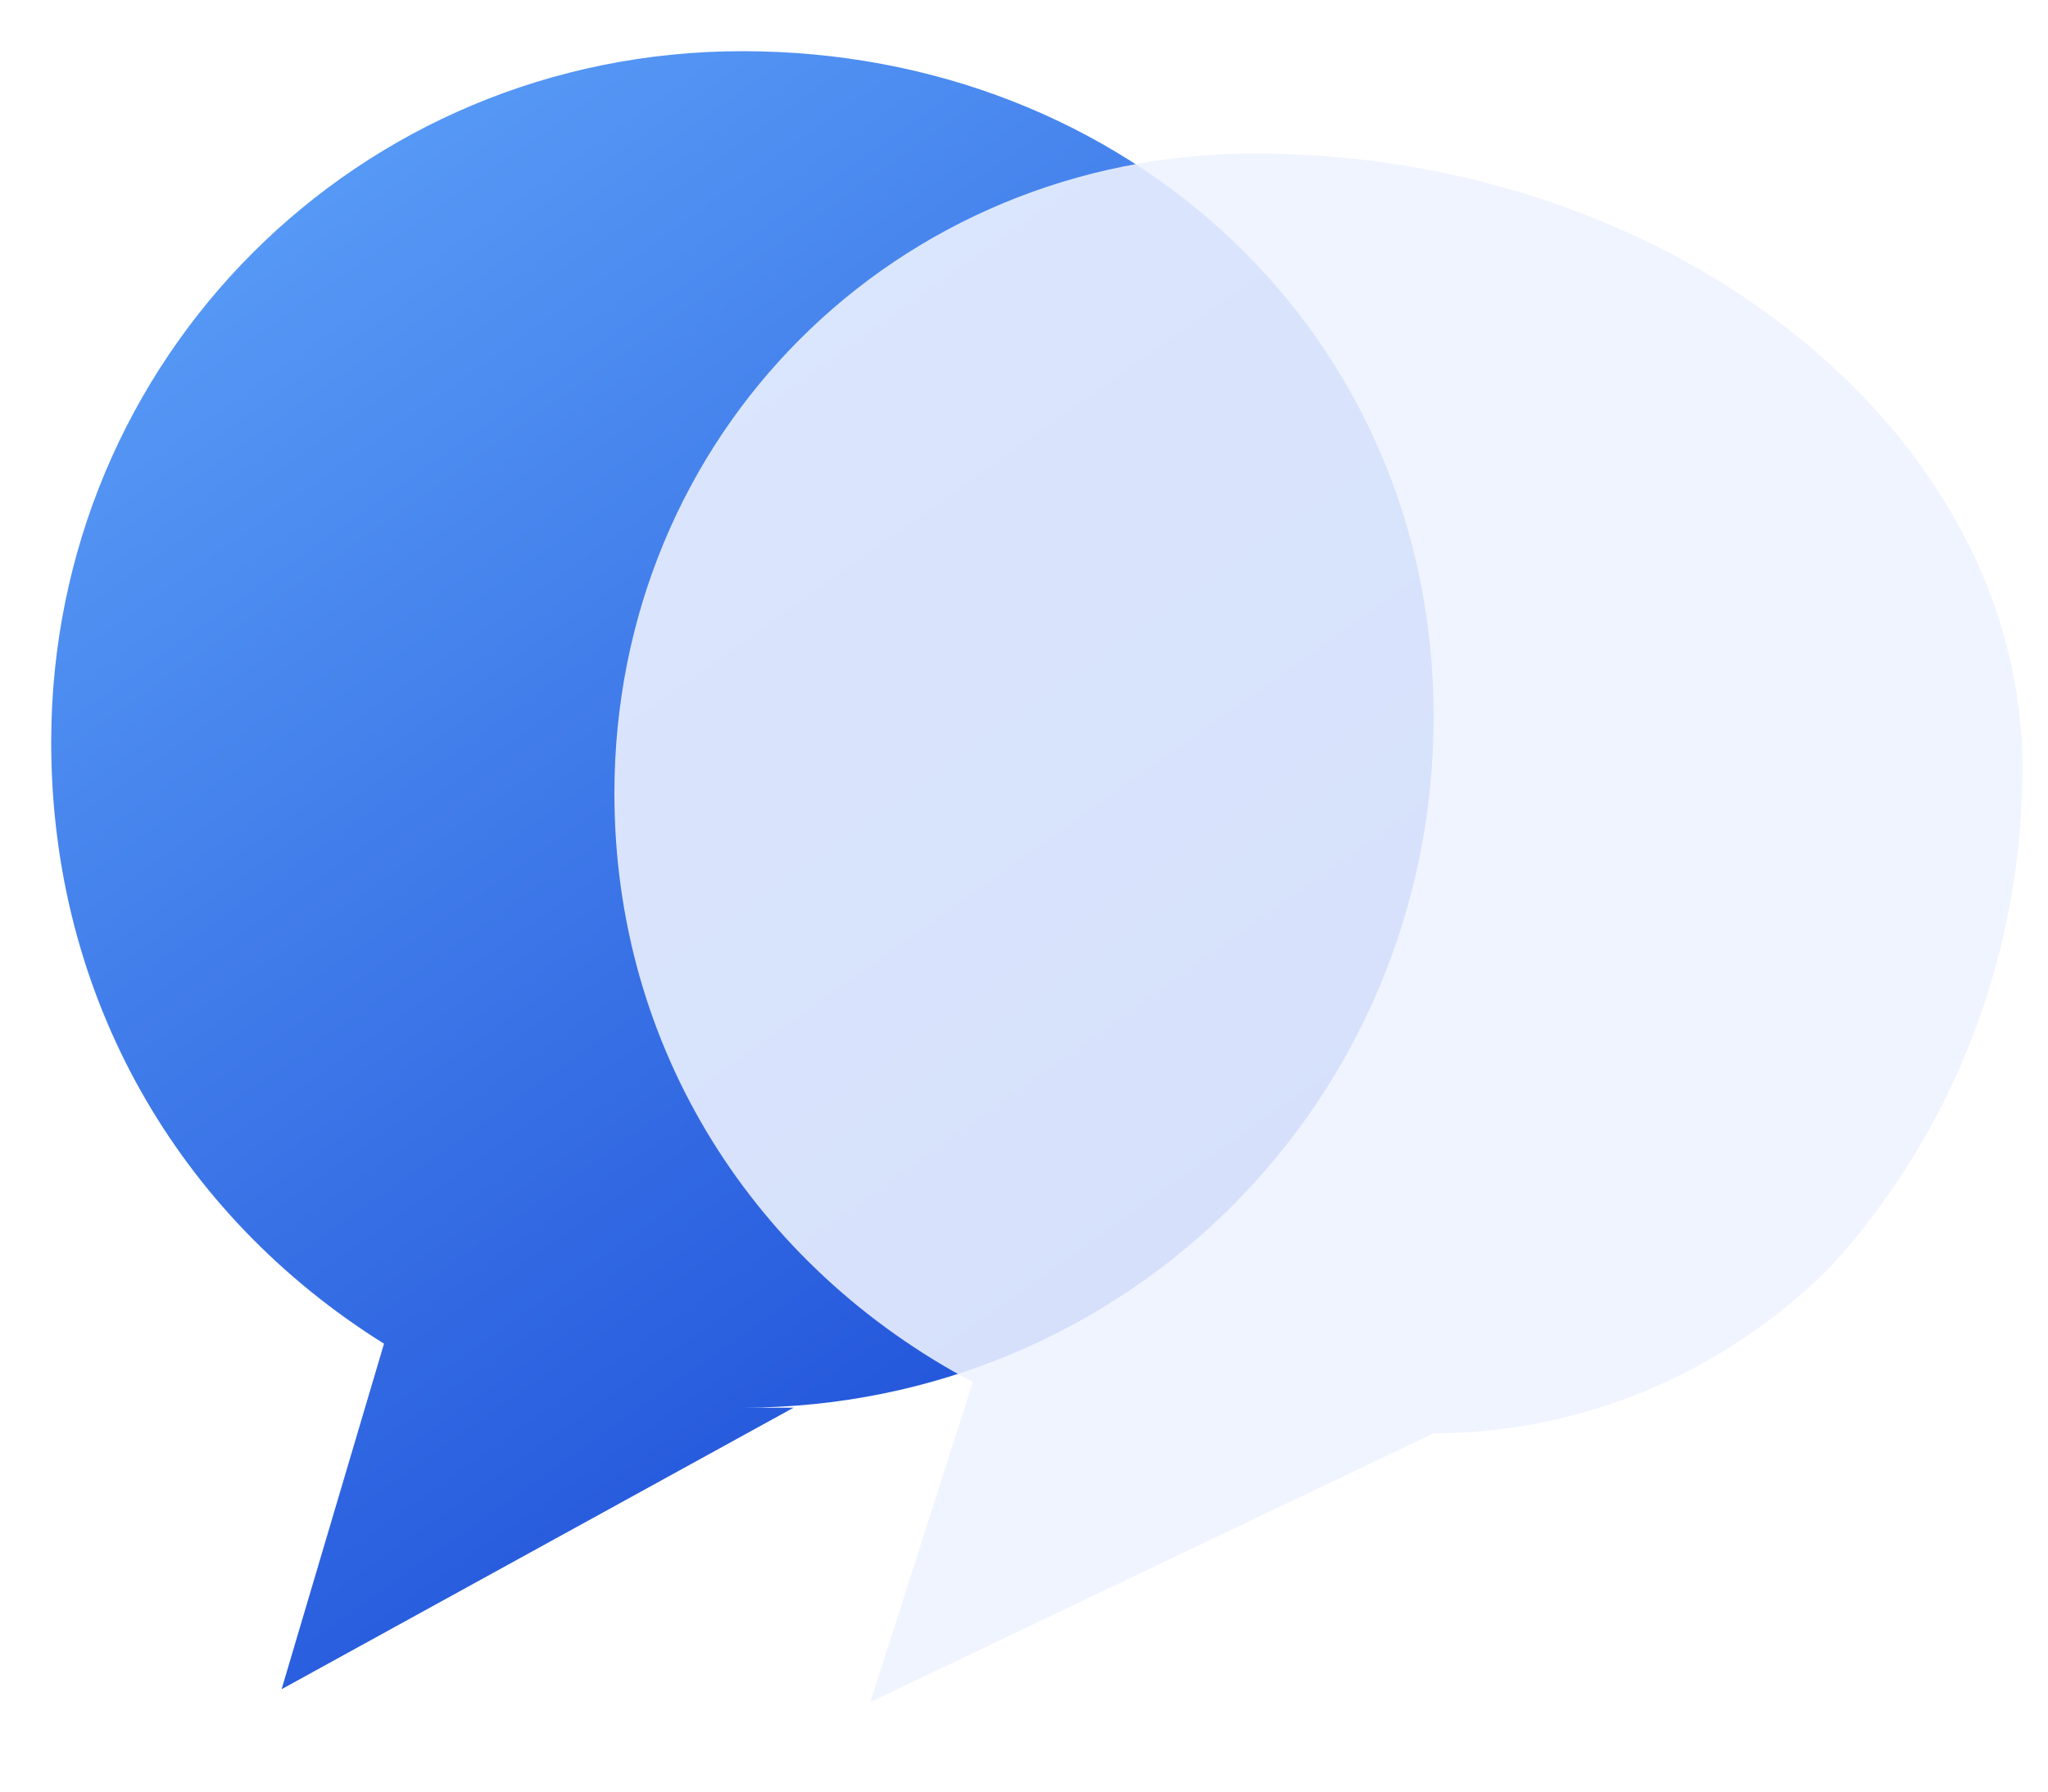
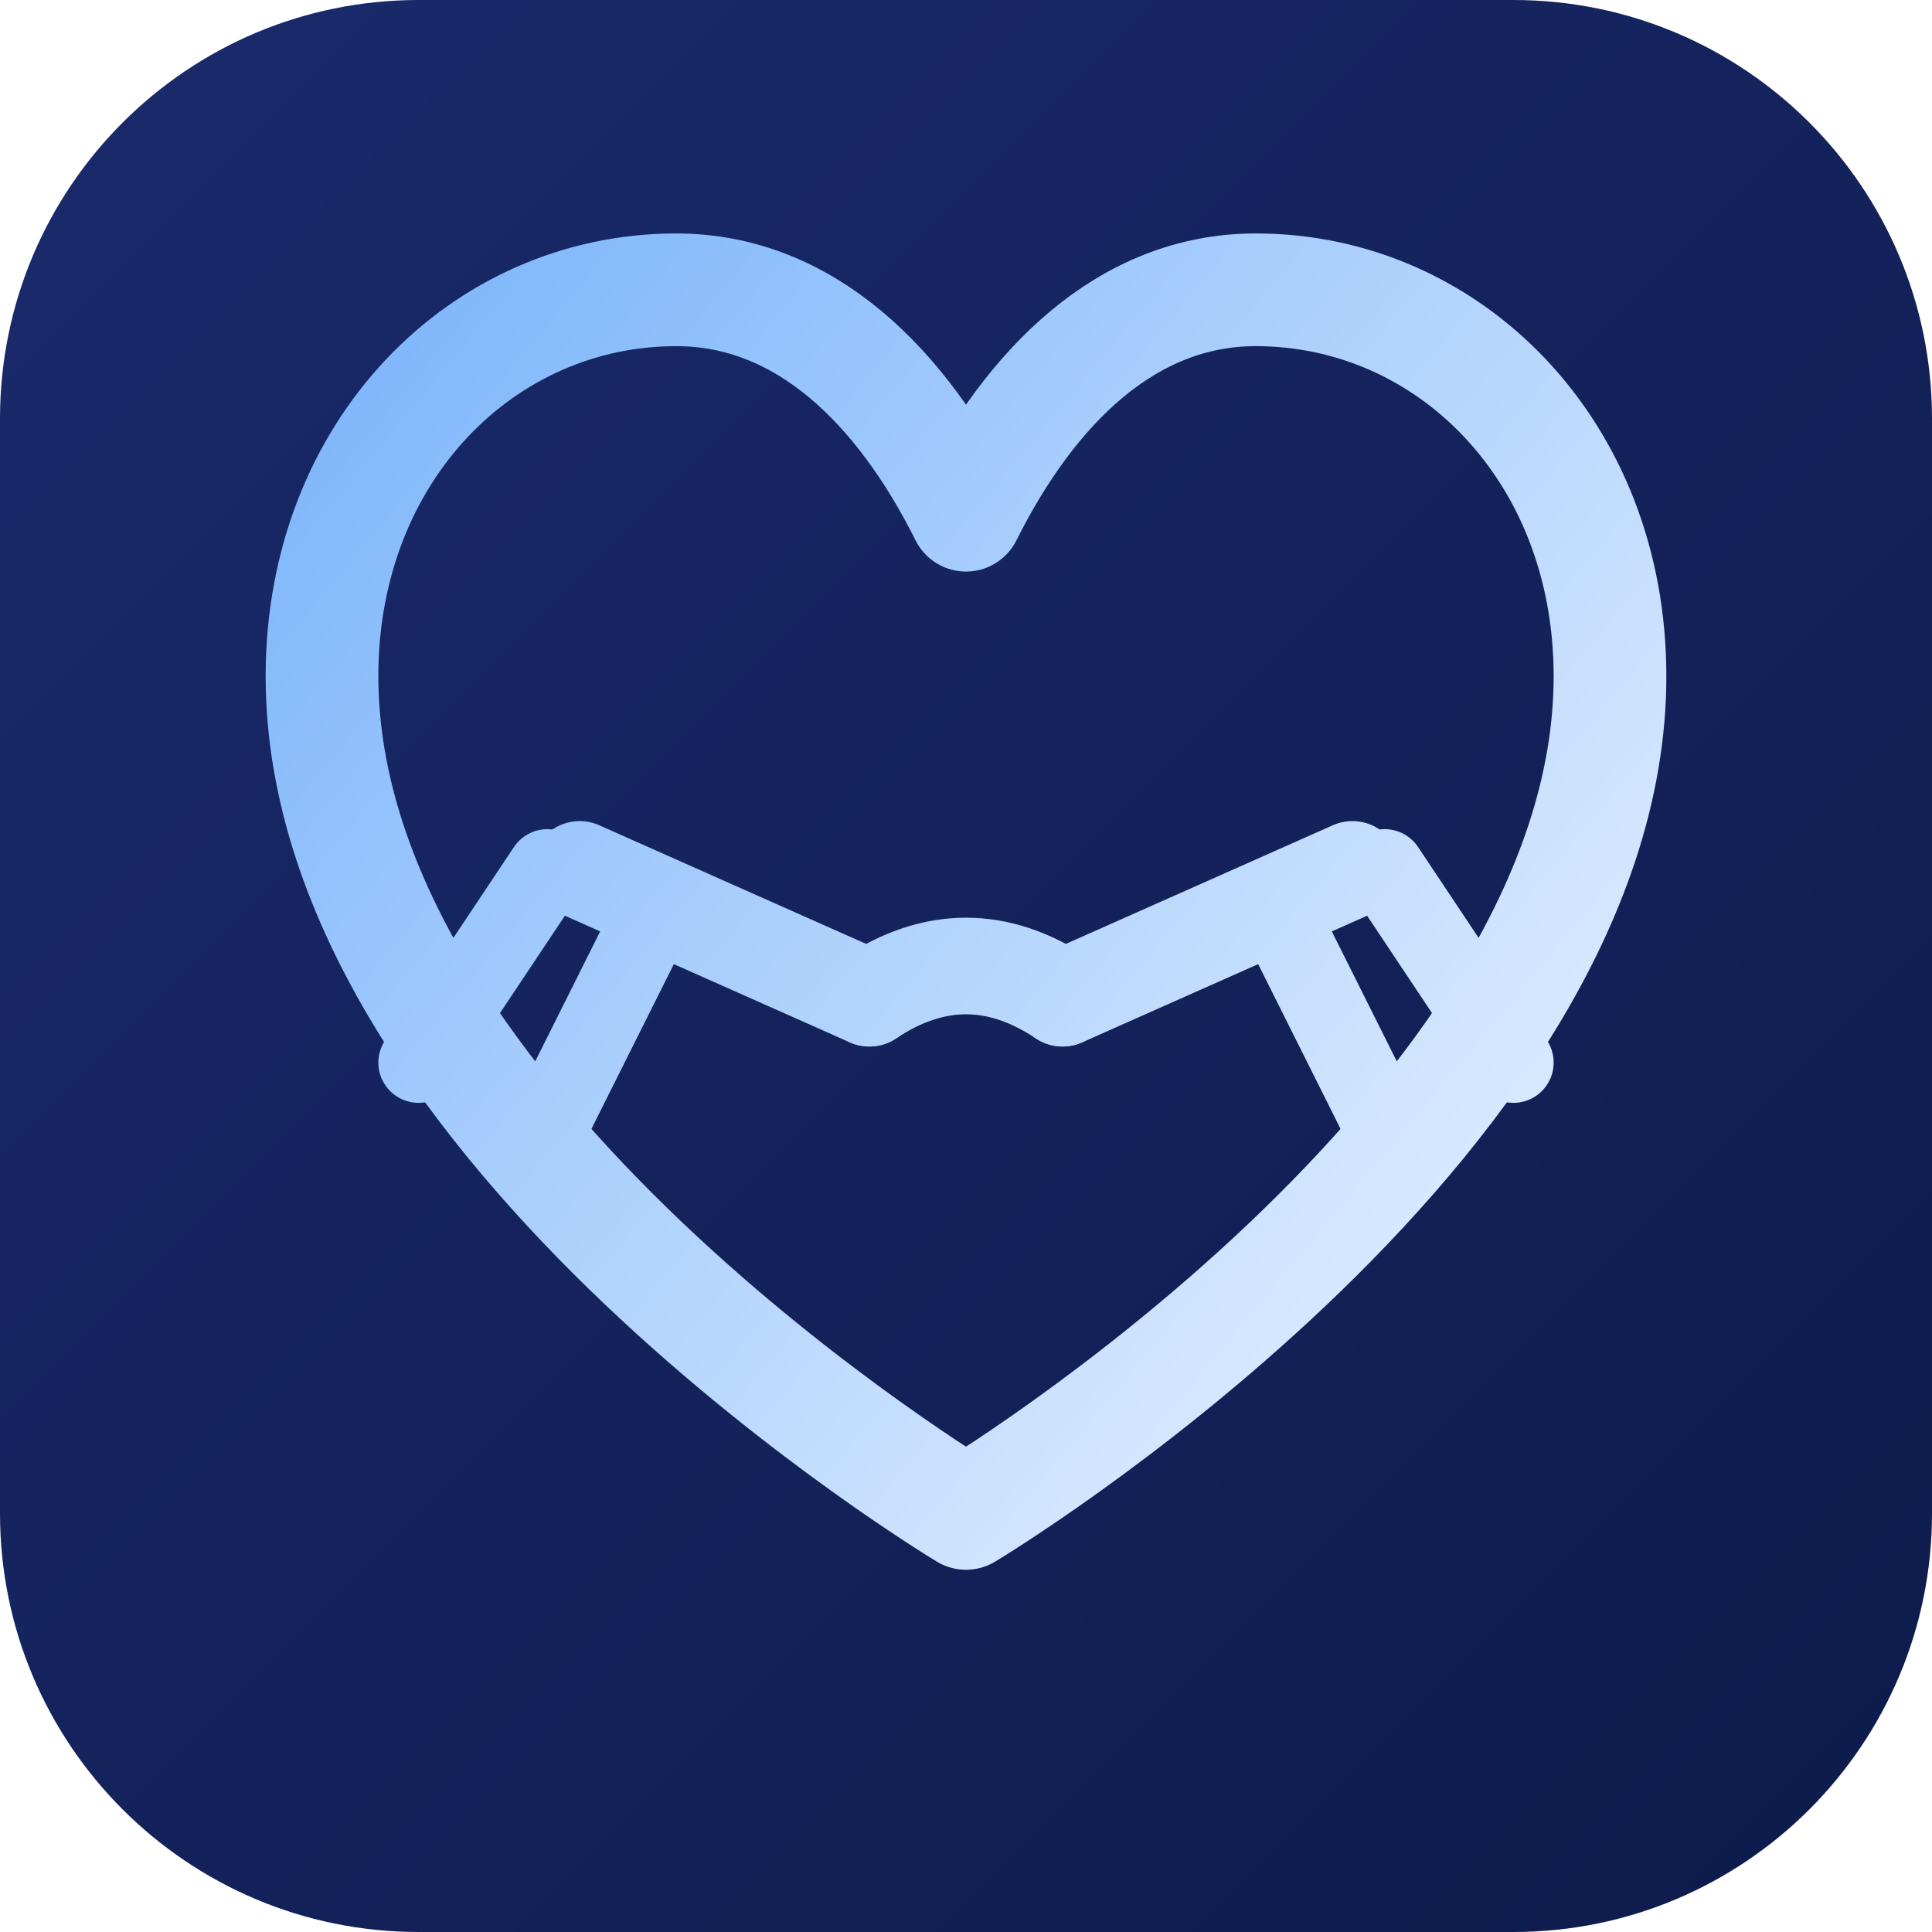
- <svg xmlns="http://www.w3.org/2000/svg" viewBox="0 0 160 140" fill="none">
+ <svg xmlns="http://www.w3.org/2000/svg" viewBox="0 0 60 60" fill="none">
  <defs>
-     <linearGradient id="blueGrad" x1="0%" y1="0%" x2="60%" y2="100%">
+     <linearGradient id="bg" x1="0" y1="0" x2="60" y2="60" gradientUnits="userSpaceOnUse">
+       <stop offset="0%" stop-color="#1a2a6c" />
+       <stop offset="100%" stop-color="#0d1b4b" />
+     </linearGradient>
+     <linearGradient id="hand" x1="0" y1="0" x2="60" y2="50" gradientUnits="userSpaceOnUse">
      <stop offset="0%" stop-color="#60A5FA" />
-       <stop offset="100%" stop-color="#1D4ED8" />
+       <stop offset="100%" stop-color="#ffffff" />
    </linearGradient>
  </defs>
-   <path d="M 58 4 C 28 4 4 28 4 58 C 4 78 14 95 30 105 L 22 132 L 62 110 C 60 110 58 110 58 110 C 88 110 112 86 112 56 C 112 26 88 4 58 4 Z" fill="url(#blueGrad)" />
-   <path d="M 98 12 C 70 12 48 34 48 62 C 48 82 59 99 76 108 L 68 133 L 112 112 C 124 112 135 107 143 99 C 153 88 158 74 158 60 C 158 34 131 12 98 12 Z" fill="#EEF2FF" opacity="0.88" />
+   <rect width="60" height="60" rx="13" fill="url(#bg)" />
+   <path d="M30 47 C30 47 10 35 10 21 C10 14 15 9 21 9 C25 9 28 12 30 16 C32 12 35 9 39 9 C45 9 50 14 50 21 C50 35 30 47 30 47Z" stroke="url(#hand)" stroke-width="3.5" fill="none" stroke-linejoin="round" />
+   <line x1="18" y1="27" x2="27" y2="31" stroke="url(#hand)" stroke-width="3" stroke-linecap="round" />
+   <line x1="42" y1="27" x2="33" y2="31" stroke="url(#hand)" stroke-width="3" stroke-linecap="round" />
+   <path d="M27 31 Q30 29 33 31" stroke="url(#hand)" stroke-width="3" stroke-linecap="round" fill="none" />
+   <line x1="17" y1="27" x2="13" y2="33" stroke="url(#hand)" stroke-width="2.5" stroke-linecap="round" />
+   <line x1="20" y1="29" x2="17" y2="35" stroke="url(#hand)" stroke-width="2.5" stroke-linecap="round" />
+   <line x1="43" y1="27" x2="47" y2="33" stroke="url(#hand)" stroke-width="2.5" stroke-linecap="round" />
+   <line x1="40" y1="29" x2="43" y2="35" stroke="url(#hand)" stroke-width="2.5" stroke-linecap="round" />
</svg>
